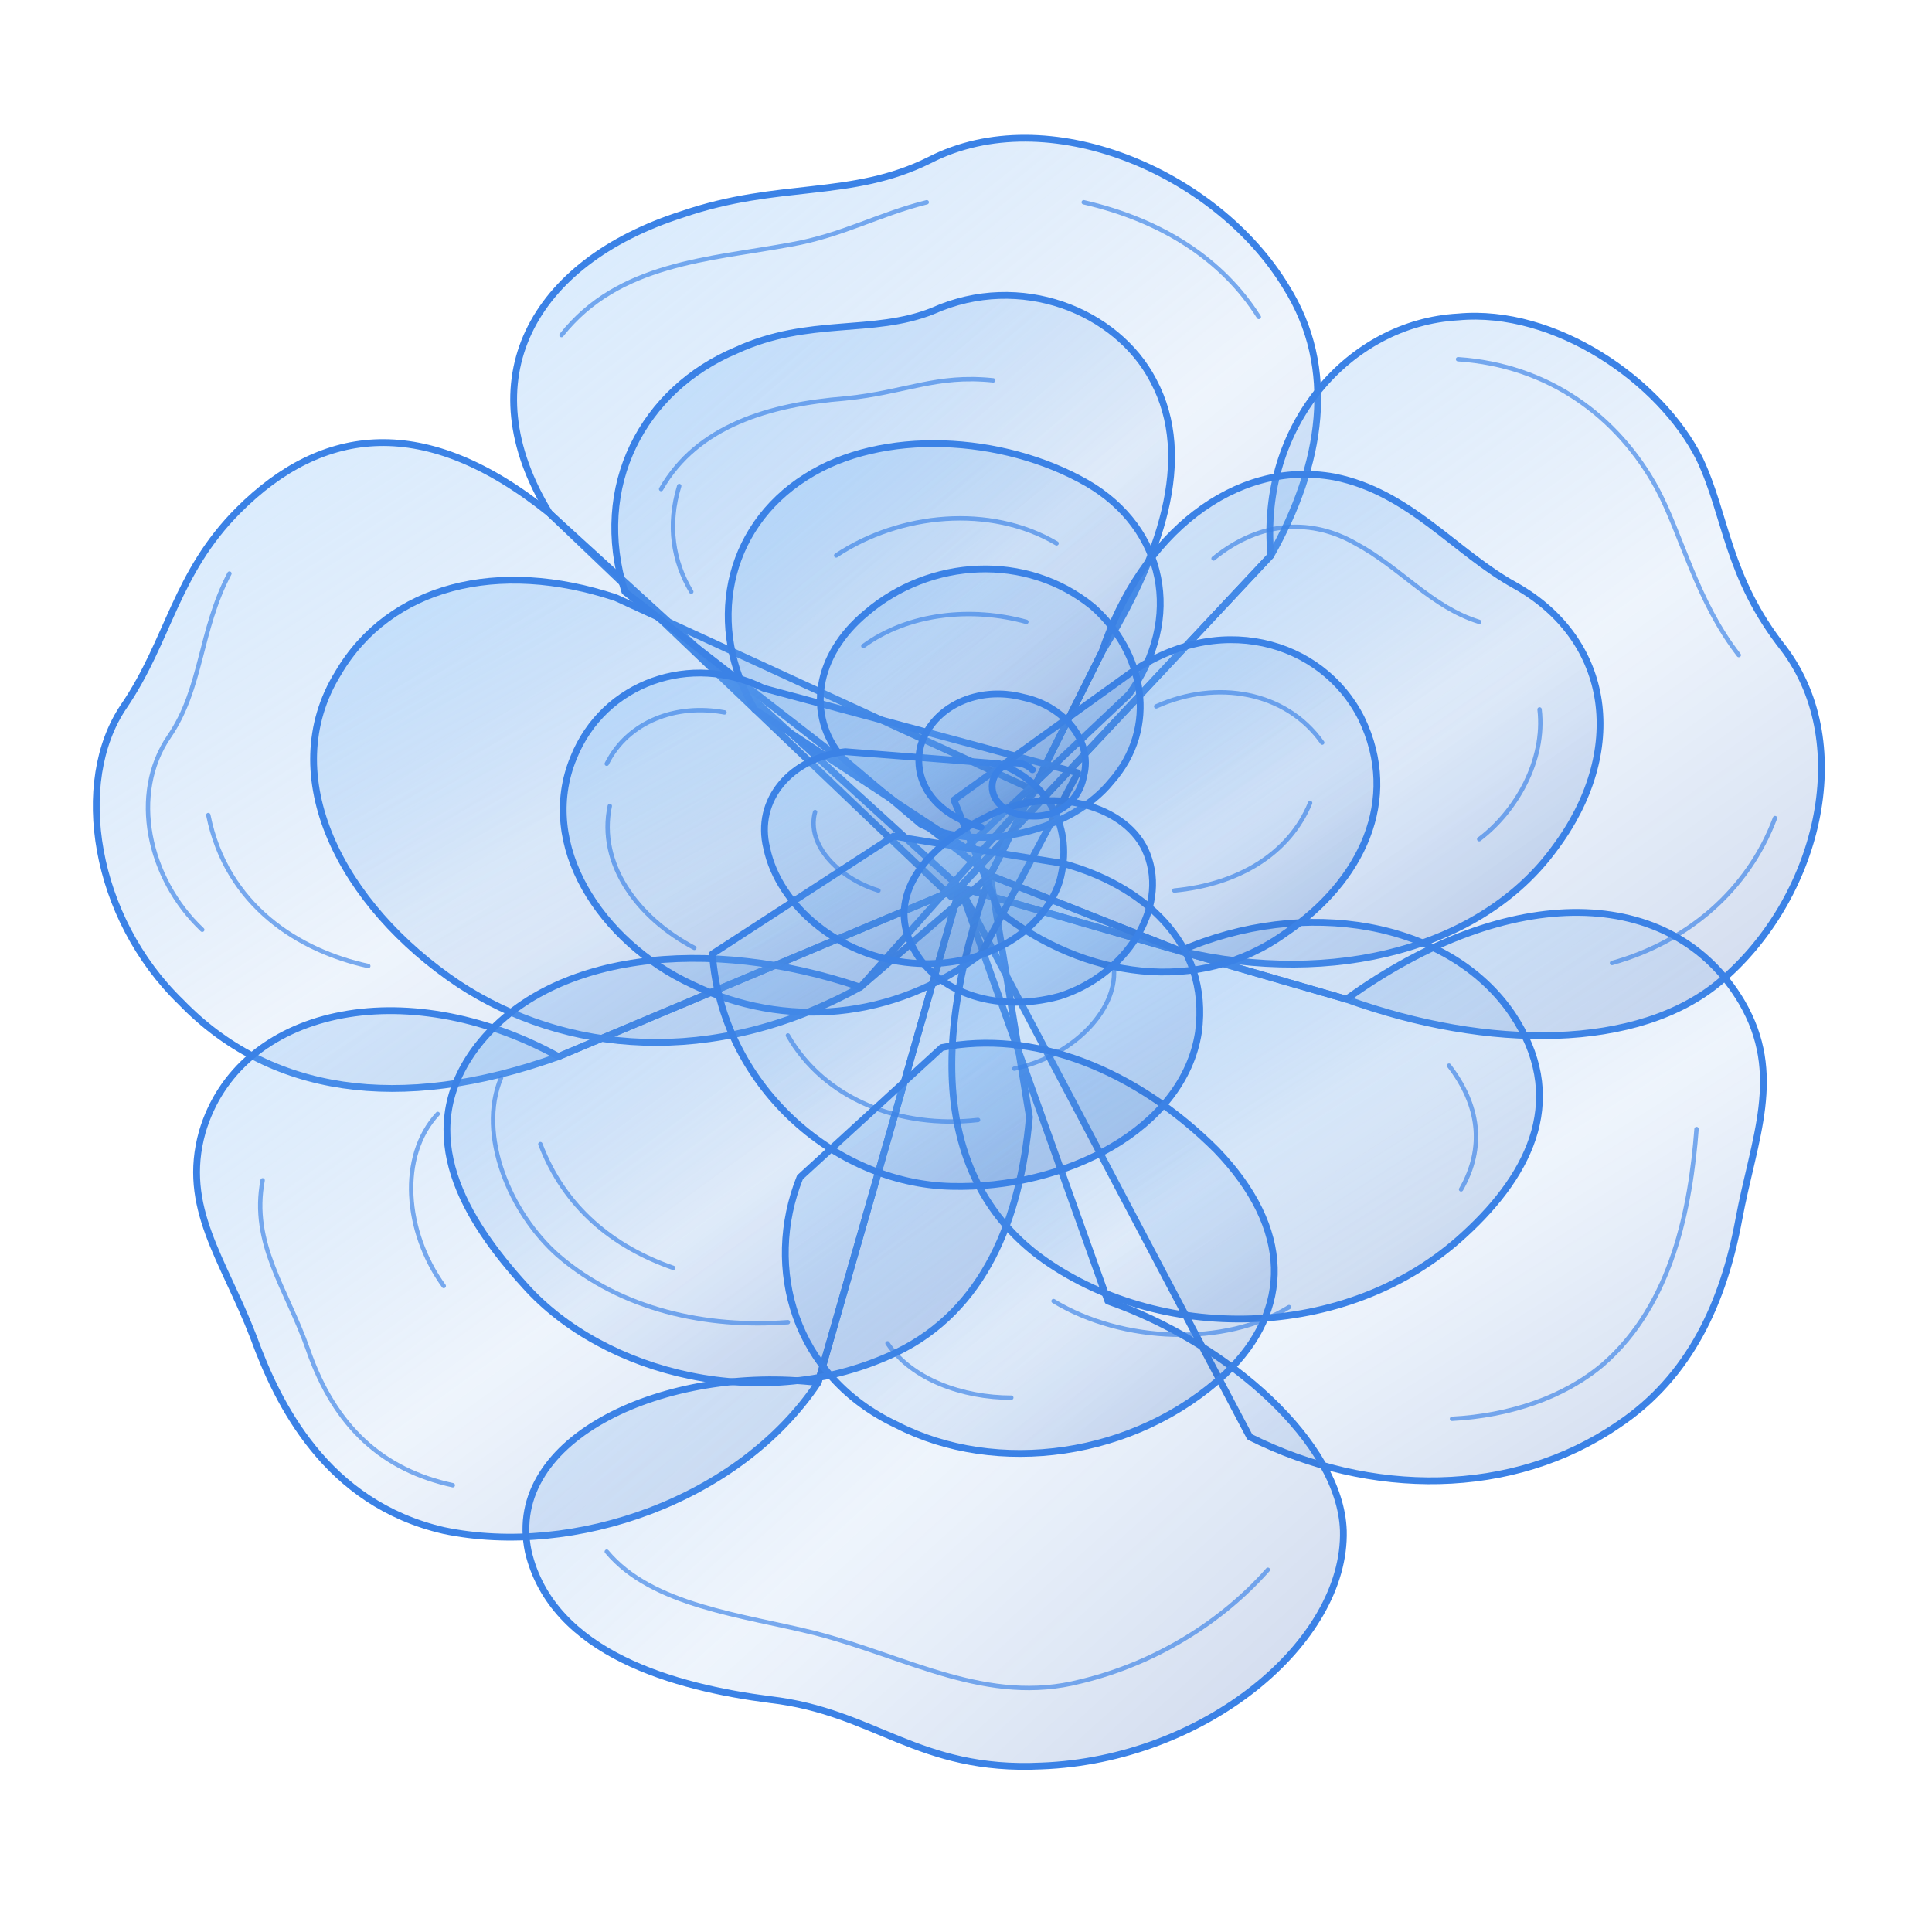
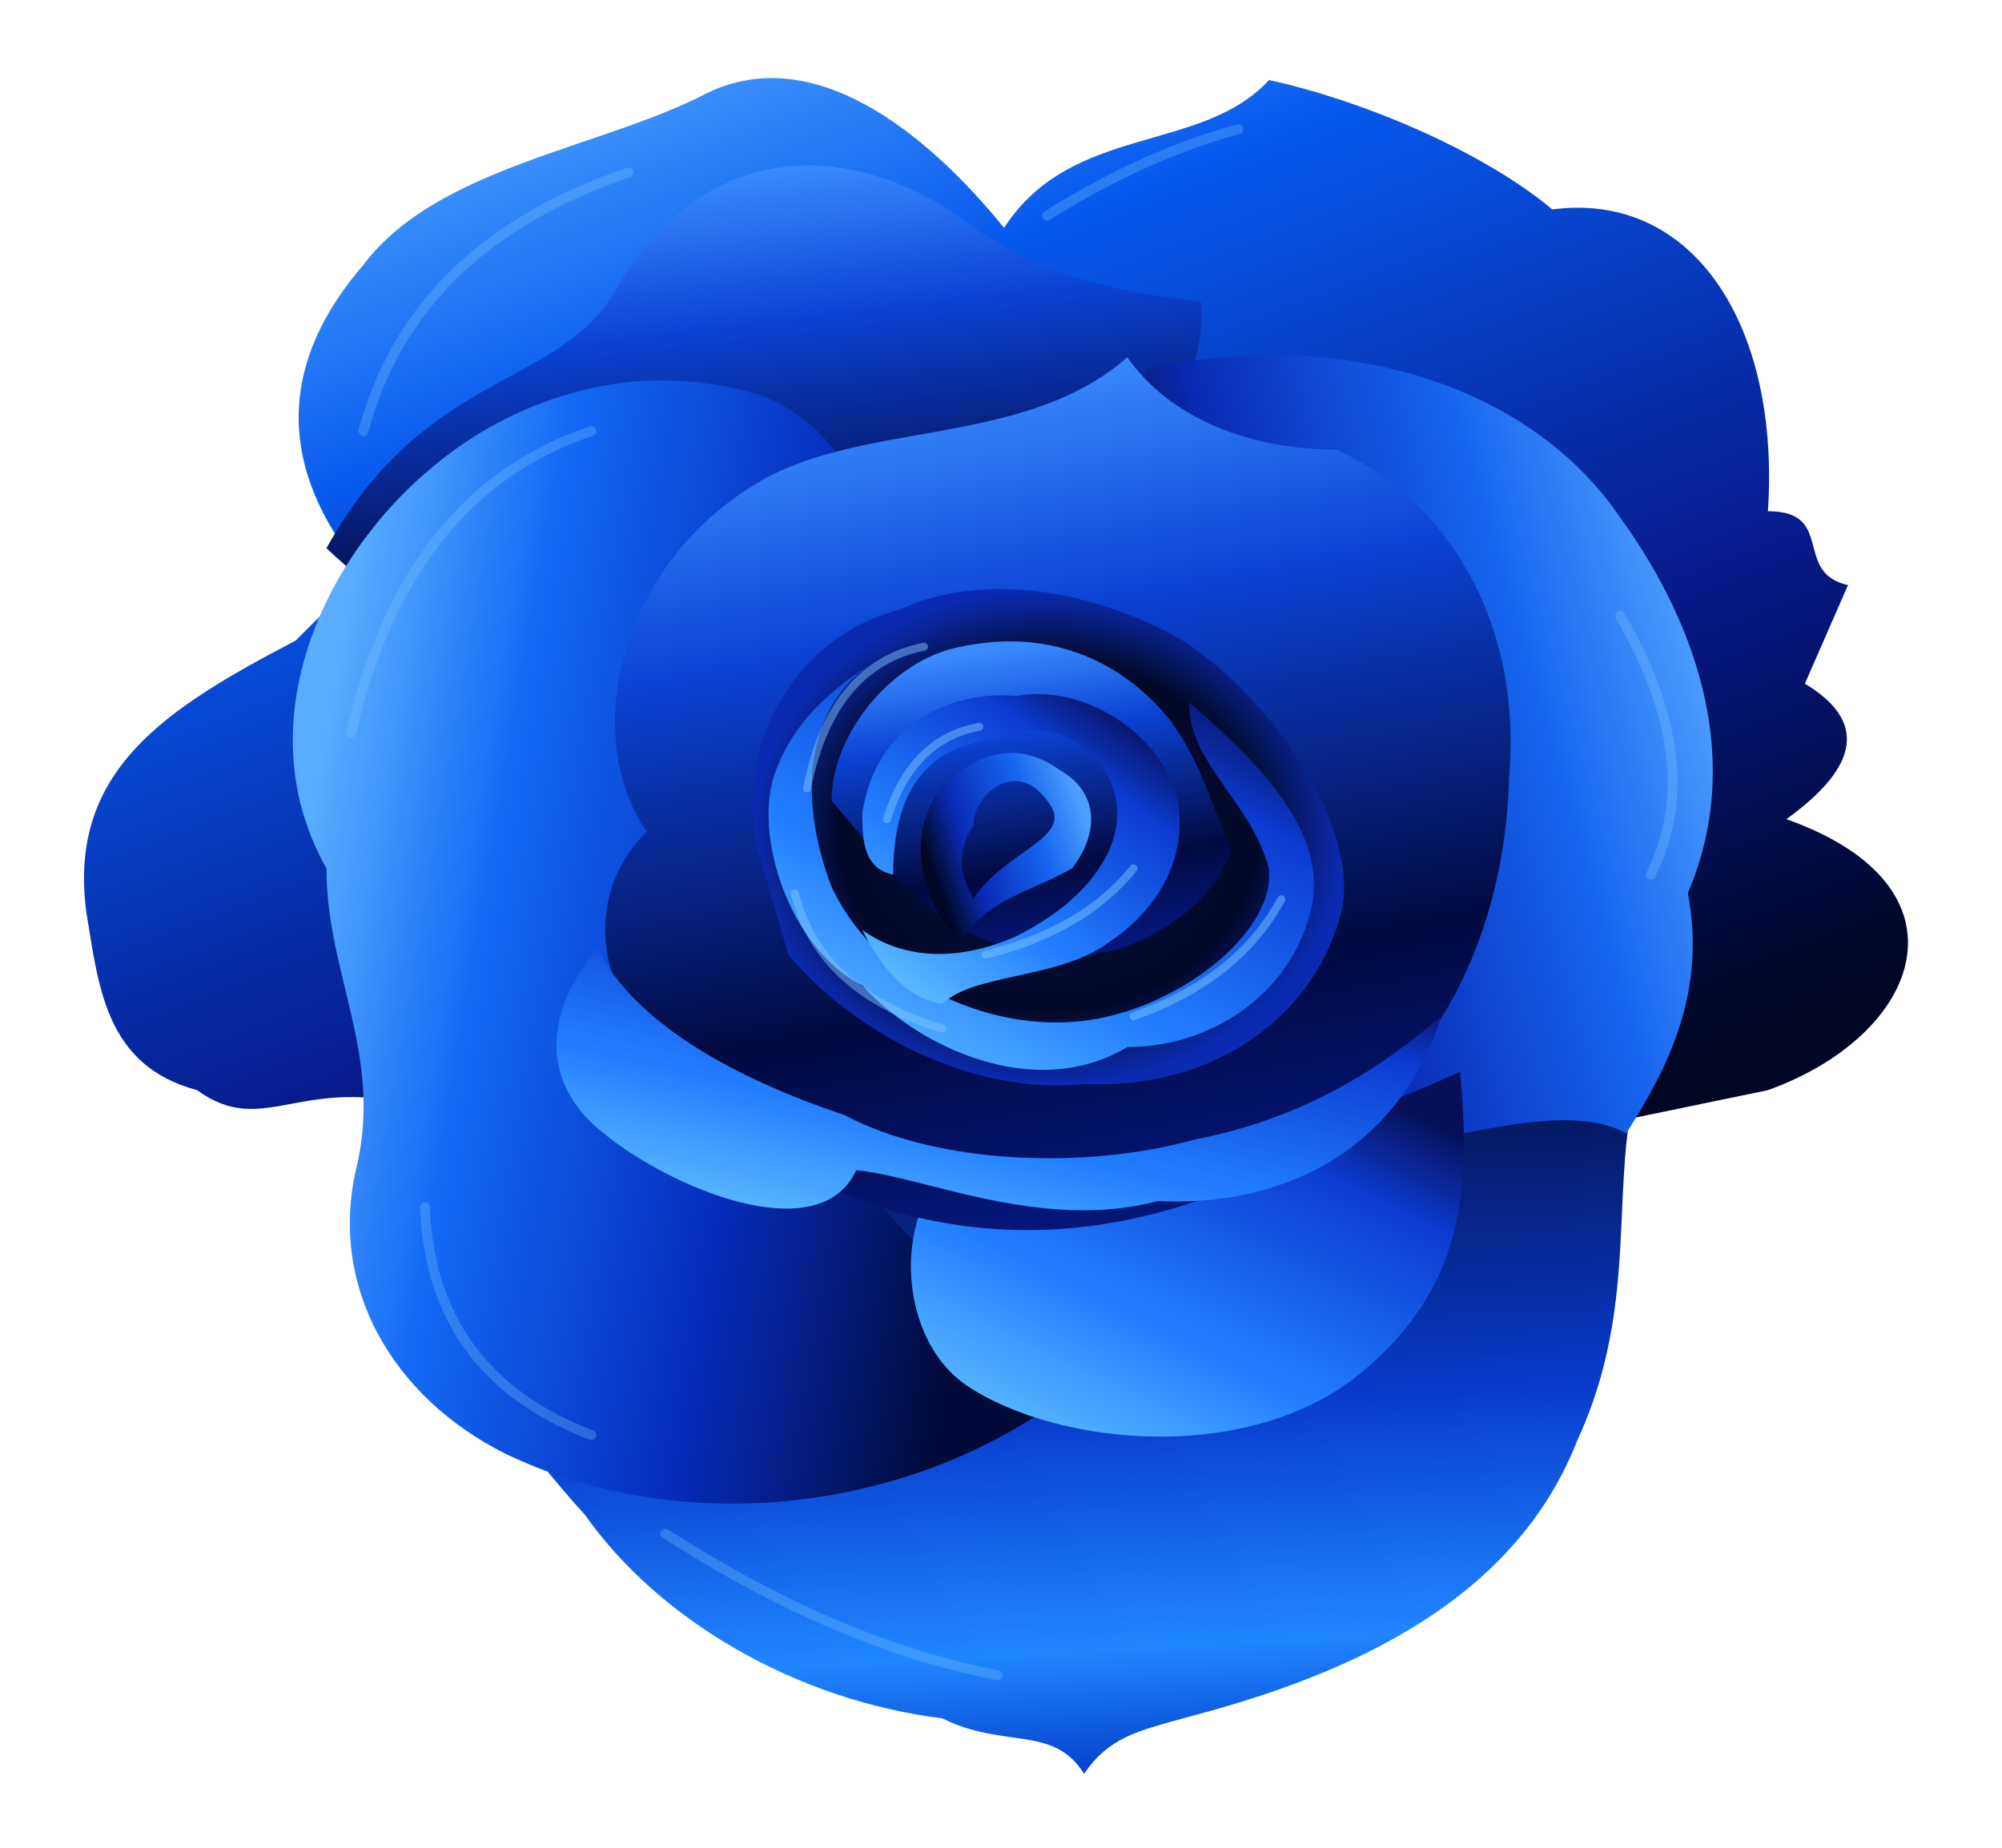
- <svg xmlns="http://www.w3.org/2000/svg" viewBox="0 0 640 640" fill="none">
+ <svg xmlns="http://www.w3.org/2000/svg" viewBox="55 85 325 300" role="img" aria-label="正面から見た青薔薇">
  <defs>
-     <linearGradient id="petal" x1="0" y1="0" x2=".85" y2="1">
-       <stop stop-color="#89c6ff" stop-opacity=".32" />
-       <stop offset=".62" stop-color="#4489df" stop-opacity=".09" />
-       <stop offset="1" stop-color="#214da9" stop-opacity=".20" />
+     <linearGradient id="outer" x1=".18" y1=".05" x2=".8" y2=".98">
+       <stop stop-color="#479dff" />
+       <stop offset=".24" stop-color="#0758ed" />
+       <stop offset=".68" stop-color="#061887" />
+       <stop offset="1" stop-color="#010623" />
    </linearGradient>
+     <linearGradient id="lower" x1=".38" y1=".06" x2=".46" y2="1">
+       <stop stop-color="#020729" />
+       <stop offset=".54" stop-color="#083bcd" />
+       <stop offset=".85" stop-color="#2087ff" />
+       <stop offset="1" stop-color="#0746cf" />
+     </linearGradient>
+     <linearGradient id="left" x1="0" y1=".48" x2=".93" y2=".72">
+       <stop stop-color="#59acff" />
+       <stop offset=".26" stop-color="#1469f5" />
+       <stop offset=".65" stop-color="#052cbb" />
+       <stop offset="1" stop-color="#020a39" />
+     </linearGradient>
+     <linearGradient id="right" x1="1" y1=".42" x2=".12" y2=".77">
+       <stop stop-color="#4d9dff" />
+       <stop offset=".31" stop-color="#1765ef" />
+       <stop offset=".75" stop-color="#092bb5" />
+       <stop offset="1" stop-color="#020725" />
+     </linearGradient>
+     <linearGradient id="fold" x1=".37" y1=".03" x2=".55" y2=".97">
+       <stop stop-color="#3b8bff" />
+       <stop offset=".29" stop-color="#0b42d4" />
+       <stop offset=".74" stop-color="#020a42" />
+       <stop offset="1" stop-color="#041677" />
+     </linearGradient>
+     <linearGradient id="rim" x1="0" y1="1" x2=".76" y2="0">
+       <stop stop-color="#6dcbff" />
+       <stop offset=".4" stop-color="#237fff" />
+       <stop offset=".82" stop-color="#0c3bd1" />
+       <stop offset="1" stop-color="#061059" />
+     </linearGradient>
+     <radialGradient id="heart">
+       <stop stop-color="#06144d" />
+       <stop offset=".7" stop-color="#020826" />
+       <stop offset="1" stop-color="#0a2bb1" />
+     </radialGradient>
  </defs>
-   <g fill="url(#petal)" stroke="#3b82e6" stroke-width="2.25" stroke-linecap="round" stroke-linejoin="round">
-     <path d="M182 170C155 126 176 87 226 71c32-11 56-5 82-18 39-20 95 4 118 42 17 27 12 59-5 89L315 297Z" />
-     <path d="M182 170C141 137 107 141 79 169c-21 21-23 43-38 65-17 25-10 70 19 98 29 30 72 37 125 18l133-56Z" />
-     <path d="M421 184c-4-43 26-77 62-79 32-3 67 21 80 47 9 19 9 39 28 63 24 32 11 83-21 110-27 23-77 23-124 6L318 294Z" />
-     <path d="M185 350C134 322 79 334 67 375c-7 25 7 42 17 68 8 22 24 55 63 64 43 9 98-10 124-49l47-164Z" />
-     <path d="M446 331c54-39 108-38 131 1 14 24 4 45-1 72-5 27-16 52-40 68-35 24-82 24-122 4l-96-182Z" />
-     <path d="M271 458c-50-6-104 18-96 56 8 34 49 45 80 49 35 4 49 24 90 22 54-2 101-41 100-78-1-29-38-62-78-76L318 294Z" />
-     <path d="M204 198c-39-13-75-4-92 25-21 34 1 77 40 103 35 23 84 28 133 1l58-65Z" />
-     <path d="M207 196c-11-35 6-67 37-80 24-11 45-5 65-13 29-13 61 0 73 23 14 26 2 59-17 90l-37 74Z" />
-     <path d="M365 216c13-39 44-64 77-58 25 5 40 25 60 36 32 18 37 55 13 87-24 33-73 46-124 34l-63-25Z" />
-     <path d="M285 327c-50-17-104-12-128 21-20 28-3 56 17 78 26 29 79 43 123 22 29-14 41-44 44-78l-13-80Z" />
-     <path d="M391 315c41-18 89-10 110 21 18 27 7 52-16 73-39 36-102 36-141 7-29-22-39-62-16-126Z" />
-     <path d="M265 390c-12 30-2 66 32 82 33 17 79 11 109-17 22-21 22-48-3-74-27-27-61-40-91-34Z" />
-     <path d="M250 235c-16-27-10-60 17-77 25-16 65-14 93 2 26 15 32 45 14 70l-54 51Z" />
-     <path d="M253 228c-24-12-53-2-63 23-12 29 9 61 39 75 31 15 67 12 96-10l32-60Z" />
-     <path d="M373 224c30-22 65-12 78 14 13 27 0 54-25 71-29 21-67 15-95-7l-15-37Z" />
-     <path d="M236 316c3 43 40 76 79 77 38 1 77-19 82-51 4-30-19-49-45-56l-56-9Z" />
-     <path d="M279 251c-12-14-9-34 8-48 21-18 53-20 75-2 17 15 22 40 6 58-13 16-43 24-63 14Z" />
-     <path d="M280 249c-18 2-30 16-26 32 4 19 24 36 48 38 22 2 43-9 49-27 5-18-4-33-20-39Z" />
-     <path d="M326 271c22-12 48-4 54 12 7 18-7 40-29 47-22 6-42-2-49-17-8-16 4-32 24-42Z" />
-     <path d="M325 274c-15-4-23-15-20-27 4-13 19-20 34-16 14 3 23 15 20 26-2 11-13 16-24 12-7-3-8-10-4-14 3-3 8-3 11 0" />
-   </g>
-   <g stroke="#3b82e6" stroke-width="1.45" stroke-linecap="round" opacity=".66">
-     <path d="M186 111c19-24 49-25 76-30 17-3 29-10 45-14m52 0c26 6 46 19 58 38" />
-     <path d="M76 190c-10 19-9 38-20 54-13 19-7 47 11 64m2-38c6 30 30 45 53 50" />
-     <path d="M483 119c30 2 53 19 66 43 8 15 13 37 27 55m12 54c-9 24-29 41-54 48" />
-     <path d="M87 391c-4 21 8 36 15 56 9 26 25 40 48 45m-5-123c-13 14-11 39 2 57" />
-     <path d="M562 374c-2 26-8 58-31 78-13 11-31 17-50 18m-1-117c10 13 12 27 4 41" />
-     <path d="M201 514c15 18 45 21 69 27 31 8 57 24 88 16 25-6 47-20 62-37" />
-     <path d="M219 162c12-21 36-28 61-30 20-2 30-8 49-6m-104 35c-4 13-2 25 4 35" />
-     <path d="M402 185c16-13 33-13 47-5 15 8 25 21 41 26m20 29c2 17-8 34-20 43" />
-     <path d="M166 357c-8 19 3 45 19 59 21 18 49 24 76 22m-82-59c8 21 24 34 44 41" />
-     <path d="M349 431c23 14 57 15 78 2m-133 12c8 12 25 18 41 18" />
-     <path d="M201 253c7-14 23-20 39-17m-38 31c-4 19 9 37 28 47m31 29c12 21 37 31 63 28" />
-     <path d="M383 234c20-9 43-5 55 12m-4 20c-7 17-24 27-45 29m-20 26c1 14-14 29-33 33" />
-     <path d="M277 184c21-14 51-17 73-4m-64 34c15-11 36-13 54-8m-70 63c-3 11 8 22 21 26" />
+   <path fill="url(#outer)" d="M114 178C99 160 101 143 114 128C126 112 153 109 170 100C187 92 205 106 218 122C229 105 250 110 261 98C275 101 295 109 307 119C330 116 344 138 342 168C353 168 346 178 355 180L348 196Q363 205 345 218C376 229 367 253 342 262L313 268L124 265C104 259 98 270 87 262C72 258 71 245 69 233C66 210 82 200 103 189Z" />
+   <path fill="url(#lower)" d="M120 241C145 247 168 257 213 256C254 250 286 238 324 252C314 272 323 293 311 319C300 347 270 358 247 364C240 366 235 367 231 373C226 365 218 369 208 364C184 361 162 348 150 331C130 309 111 277 120 241Z" />
+   <path fill="url(#fold)" d="M108 174C124 145 146 148 155 132C167 111 188 106 209 119C222 129 233 132 250 134C251 149 240 161 225 179C198 207 146 210 108 174Z" />
+   <path fill="url(#right)" d="M241 145C272 138 303 147 318 169C331 187 338 209 329 230C332 246 326 258 319 269C310 264 294 269 278 272C254 266 250 238 255 210C254 187 240 164 241 145Z" />
+   <path fill="url(#left)" d="M108 226C95 203 107 176 125 161C138 150 156 144 174 148C186 150 196 161 195 173C168 194 162 230 177 256C187 274 210 287 223 315C198 331 164 334 137 321C119 312 108 294 113 274C117 256 108 243 108 226Z" />
+   <path fill="url(#rim)" d="M206 278C229 277 262 273 292 259C294 279 292 294 277 307C259 323 227 320 212 310C203 304 200 289 206 278Z" />
+   <path fill="url(#fold)" d="M160 220C149 204 156 177 177 164C194 153 221 158 238 143C245 153 258 158 272 158C291 167 302 187 300 211C299 245 281 269 252 279C215 293 180 280 160 254C151 242 151 229 160 220Z" />
+   <path fill="url(#rim)" d="M152 239C158 251 174 260 192 266C207 274 231 275 249 270C270 266 283 255 289 250C282 272 263 281 243 280C224 285 205 276 194 275C188 288 164 278 153 269C144 262 142 251 152 239Z" />
+   <path fill="url(#heart)" d="M178 223C174 205 185 188 201 184C216 177 235 182 247 189C261 198 275 218 273 232C269 250 252 262 231 261C211 263 192 251 183 240Z" />
+   <path fill="url(#rim)" d="M196 193C185 201 185 216 190 229C198 246 219 254 235 250C248 247 262 236 261 226C258 215 248 209 248 199C262 211 270 221 268 232C265 246 252 255 238 255C223 264 204 255 195 245C183 239 177 220 181 210C184 202 190 197 196 193Z" />
+   <path fill="url(#fold)" d="M190 215C190 204 200 192 211 190C225 187 237 192 245 202C250 209 251 214 255 223C252 231 245 236 237 239C221 243 209 236 201 228Z" />
+   <path fill="url(#rim)" d="M195 217C197 203 209 197 220 198C231 196 243 204 246 214C248 223 244 232 235 238C227 244 213 243 208 248C202 247 198 242 195 236C202 241 211 241 220 237C232 231 238 222 236 214C234 206 225 201 217 205C205 206 200 214 200 227C195 226 195 221 195 217Z" />
+   <path fill="url(#right)" d="M211 238C205 232 202 222 207 214C213 207 220 205 227 210C234 214 233 221 229 226C222 230 215 231 211 238ZM213 231C218 223 230 221 225 215C220 208 213 214 213 219C210 224 211 227 213 231Z" fill-rule="evenodd" />
+   <g fill="none" stroke="#80c6ff" stroke-linecap="round">
+     <path opacity=".30" stroke-width="1.6" d="M114 155Q122 125 157 113M225 120Q241 110 256 106M112 204Q121 165 151 155M124 281Q125 308 151 318M318 185Q332 209 323 227M163 334Q191 352 217 357" />
+     <path opacity=".48" stroke-width="1.3" d="M186 213Q190 193 205 190M184 230Q188 246 208 252M239 250Q256 244 263 231M199 218Q203 205 214 203M215 240Q231 236 239 226" />
  </g>
</svg>
